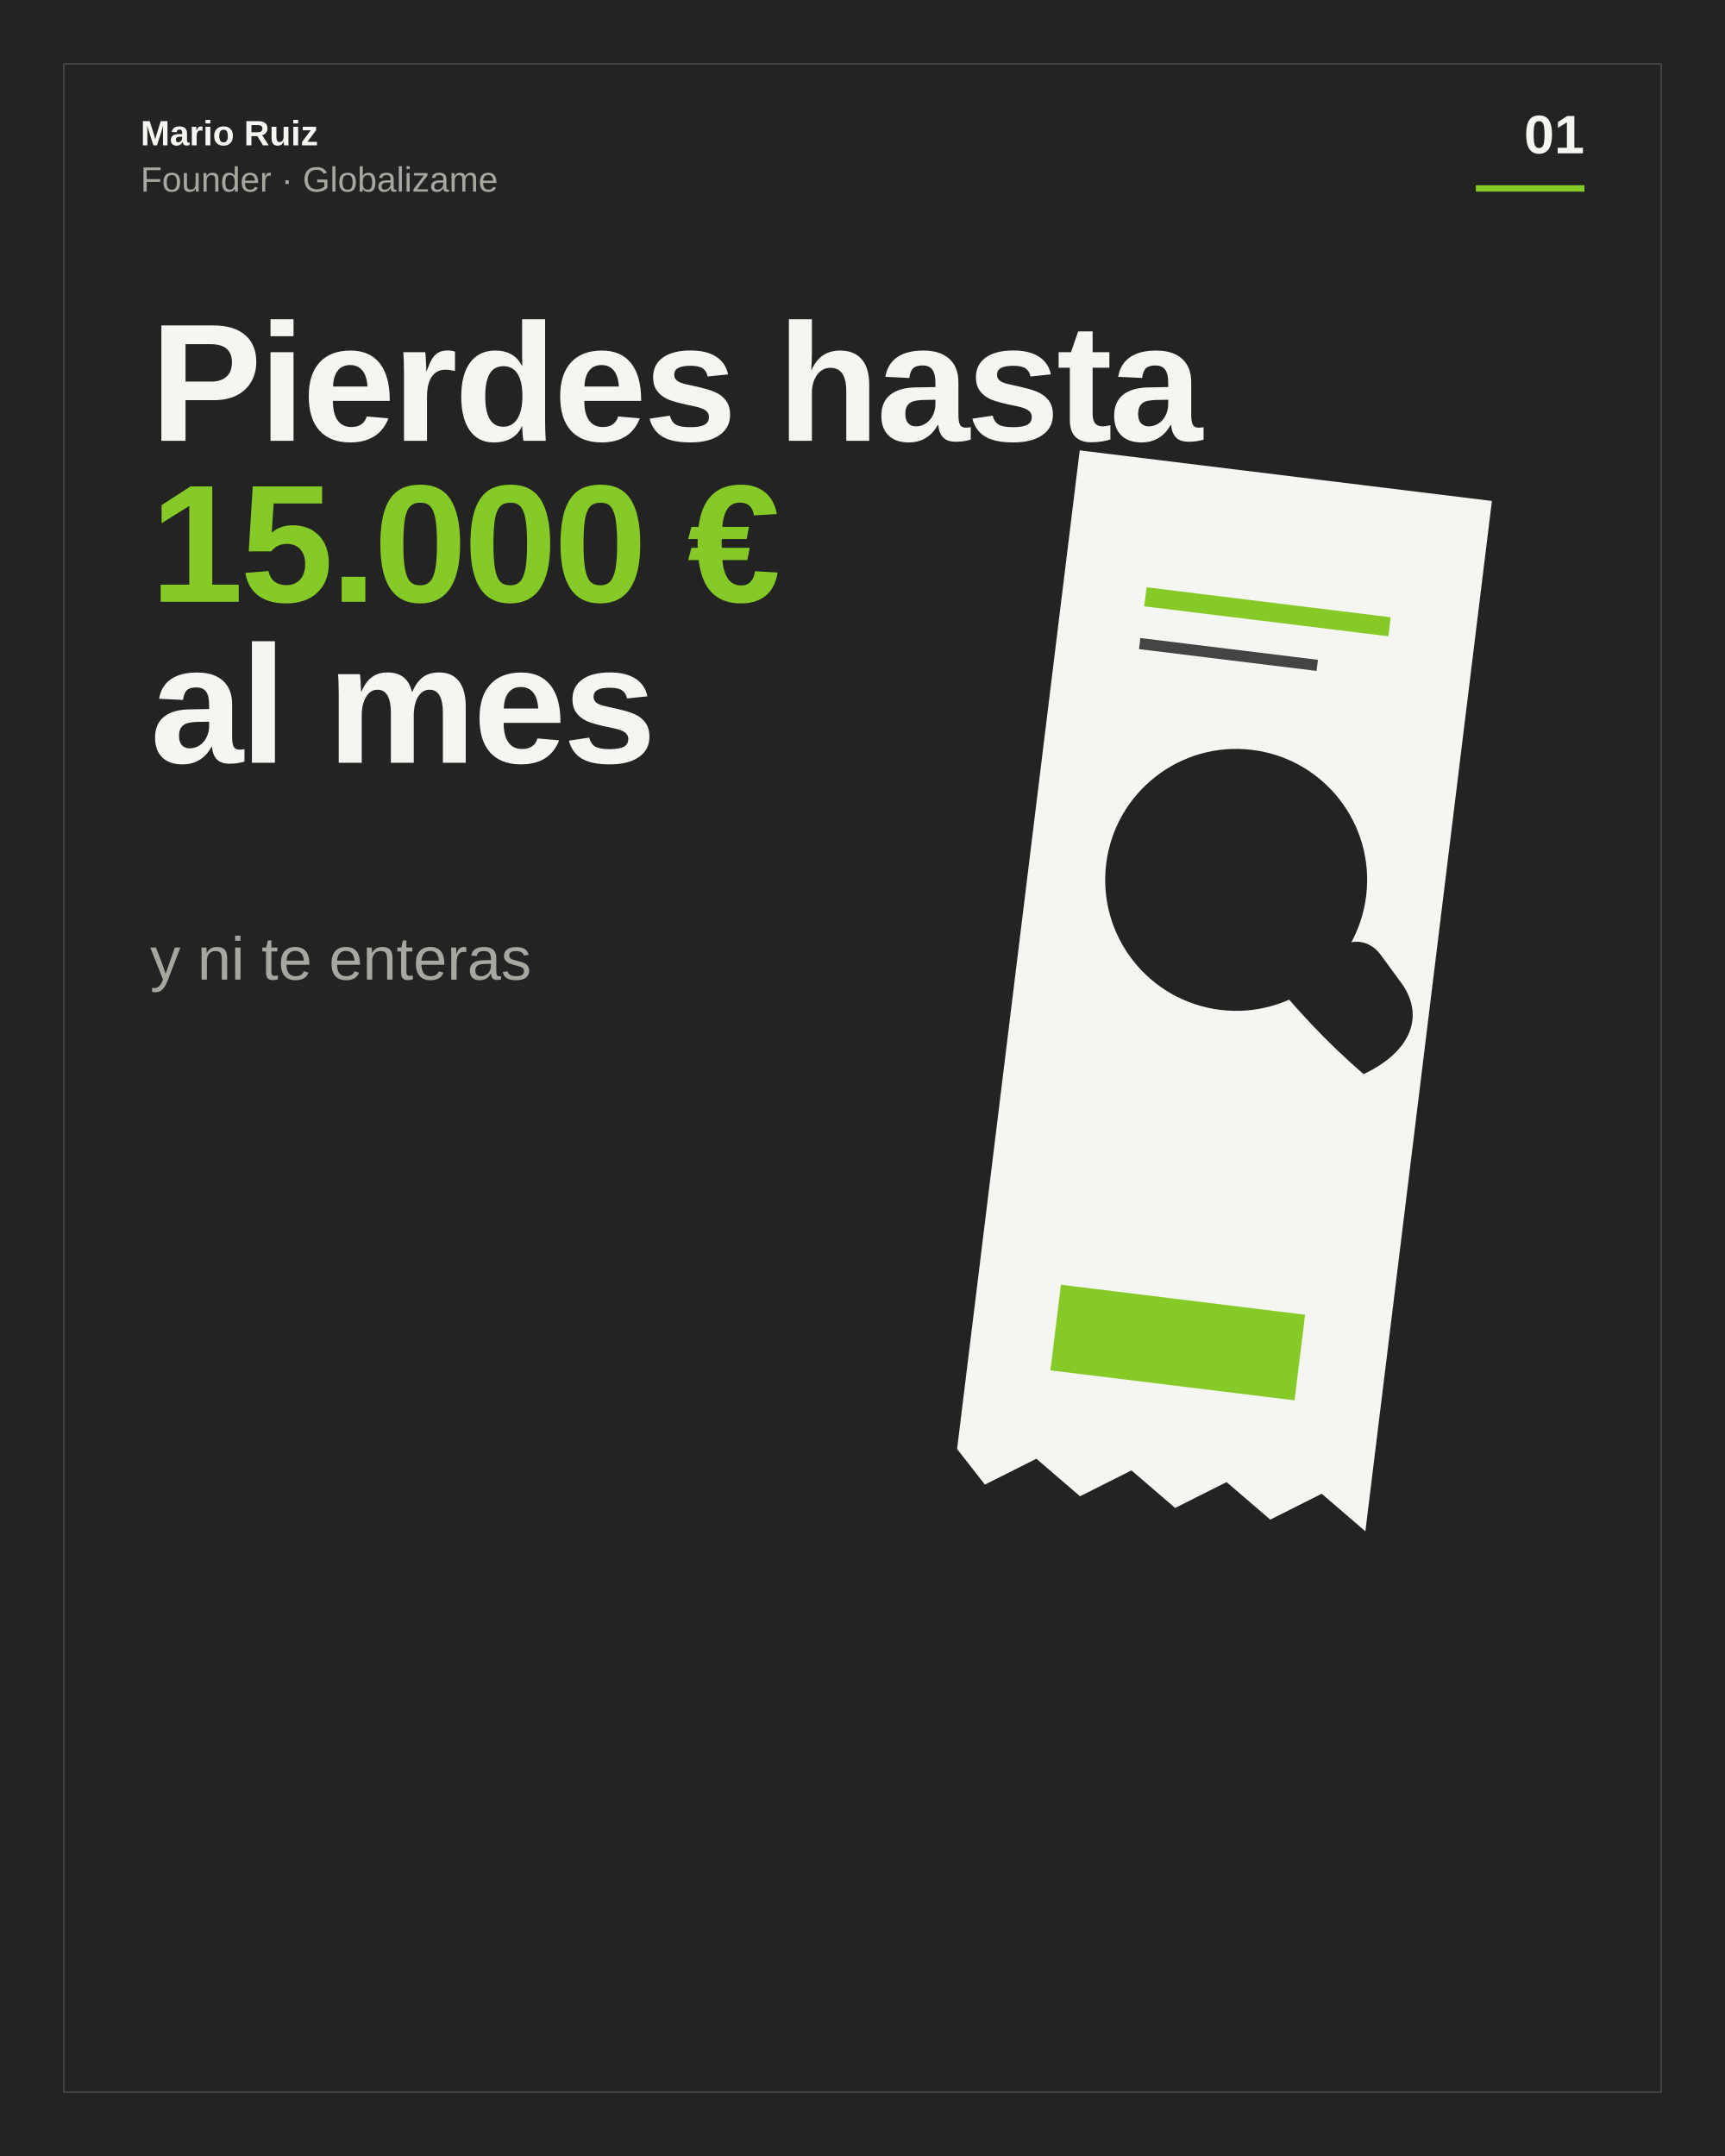
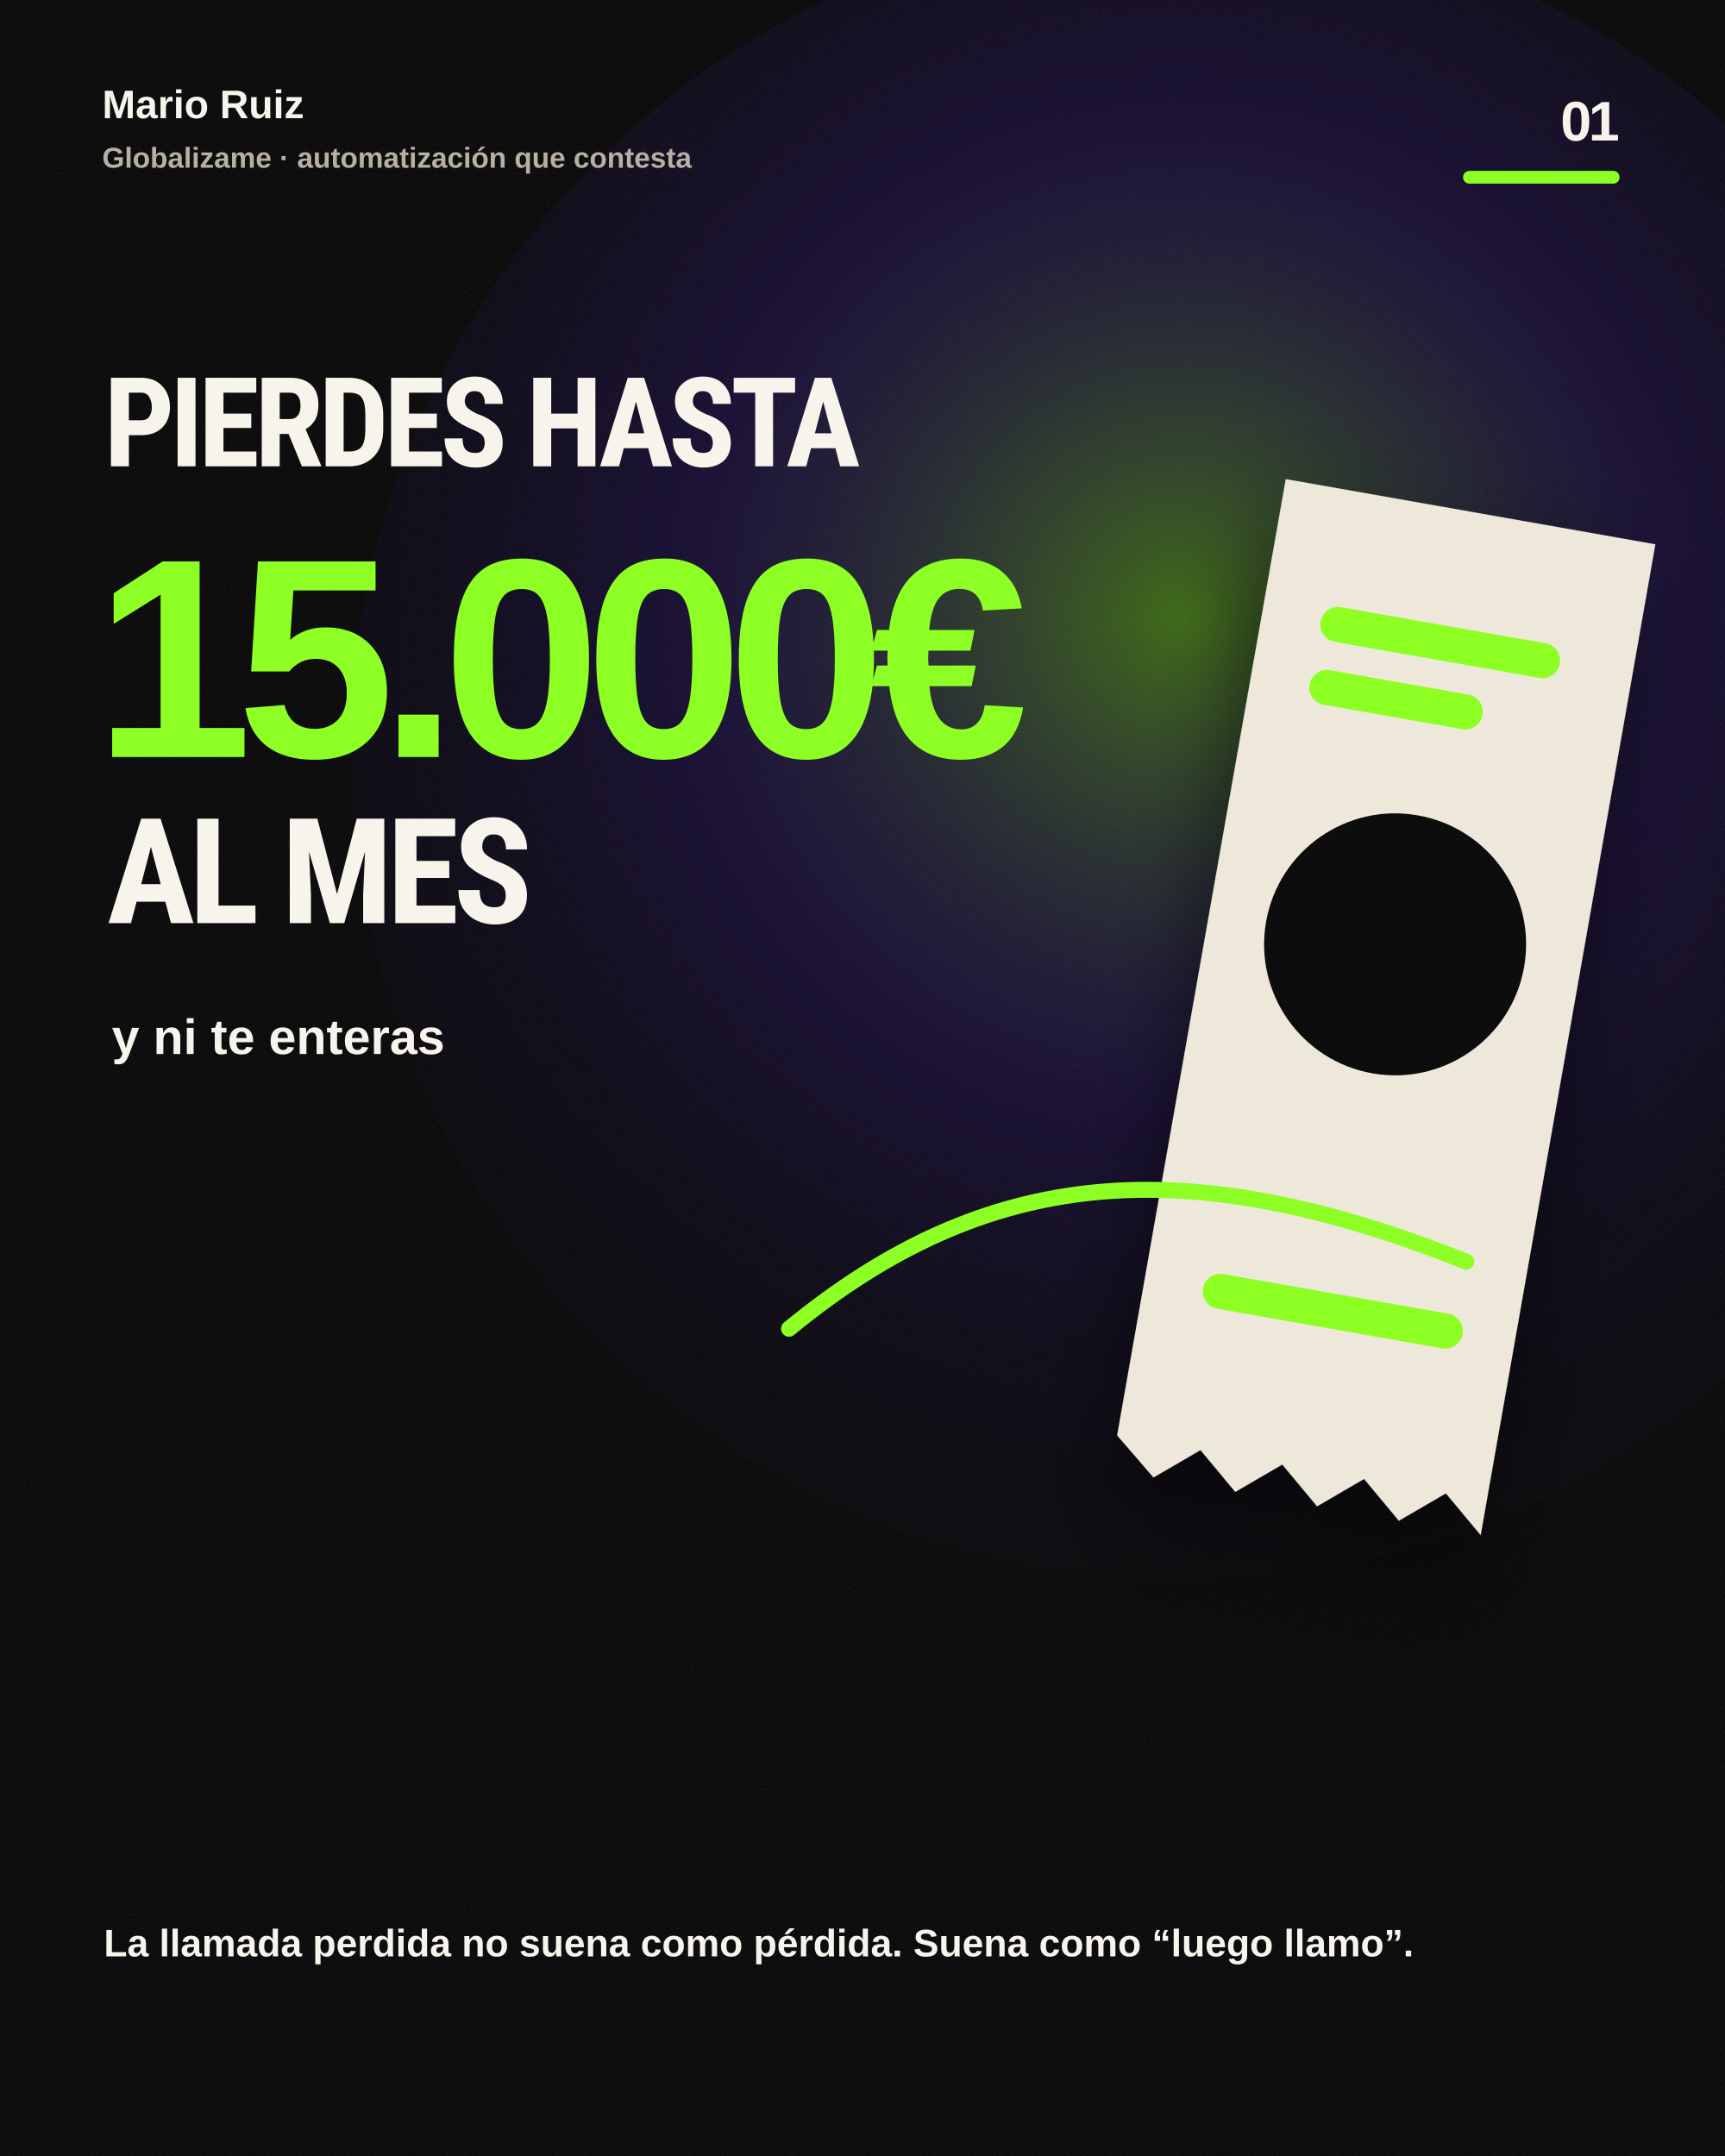
- <svg xmlns="http://www.w3.org/2000/svg" width="1080" height="1350" viewBox="0 0 1080 1350">
+ <svg xmlns="http://www.w3.org/2000/svg" width="1080" height="1350" viewBox="0 0 1080 1350" fill="#F7F4EC">
+   <defs>
+     <radialGradient id="glow" cx="50%" cy="42%" r="70%">
+       <stop offset="0%" stop-color="#8DFF24" stop-opacity=".55" />
+       <stop offset="42%" stop-color="#6129FF" stop-opacity=".24" />
+       <stop offset="100%" stop-color="#070707" stop-opacity="0" />
+     </radialGradient>
+     <linearGradient id="blueDrench" x1="0" y1="0" x2="1" y2="1">
+       <stop offset="0%" stop-color="#008CEB" />
+       <stop offset="58%" stop-color="#00A7FF" />
+       <stop offset="100%" stop-color="#0053B8" />
+     </linearGradient>
+     <linearGradient id="paperFade" x1="0" y1="0" x2="0" y2="1">
+       <stop offset="0%" stop-color="#F8F6EF" />
+       <stop offset="100%" stop-color="#D9D1C4" />
+     </linearGradient>
+     <filter id="softShadow" x="-30%" y="-30%" width="160%" height="160%">
+       <feDropShadow dx="0" dy="34" stdDeviation="34" flood-color="#000" flood-opacity=".55" />
+     </filter>
+     <filter id="hardShadow" x="-20%" y="-20%" width="150%" height="150%">
+       <feDropShadow dx="18" dy="24" stdDeviation="0" flood-color="#000" flood-opacity=".25" />
+     </filter>
+     <filter id="grain">
+       <feTurbulence type="fractalNoise" baseFrequency=".9" numOctaves="3" seed="12" />
+       <feColorMatrix type="saturate" values="0" />
+       <feComponentTransfer>
+         <feFuncA type="table" tableValues="0 .12" />
+       </feComponentTransfer>
+     </filter>
+     <pattern id="grid" width="72" height="72" patternUnits="userSpaceOnUse">
+       <path d="M72 0H0V72" fill="none" stroke="#FFFFFF" stroke-opacity=".12" stroke-width="1" />
+     </pattern>
+   </defs>
  <style>
-   .display{font-family:"Aptos Display",Arial,sans-serif;font-weight:800;letter-spacing:-3px;fill:#F5F5F2}
-   .headline{font-family:"Aptos Display",Arial,sans-serif;font-weight:750;letter-spacing:-2px;fill:#F5F5F2}
-   .body{font-family:Aptos,Arial,sans-serif;font-weight:500;fill:#F5F5F2}
-   .meta{font-family:Aptos,Arial,sans-serif;font-size:22px;font-weight:500;fill:#F5F5F2}
-   .strong{font-weight:700}.muted{fill:#A7A7A2}.green{fill:#86CA28}
-   .count{font-family:"Aptos Display",Arial,sans-serif;font-size:34px;font-weight:800;fill:#F5F5F2}
-   .source{font-family:Aptos,Arial,sans-serif;font-size:19px;fill:#A7A7A2}
-   .line{stroke:#86CA28;stroke-width:5;fill:none}.dim{stroke:#444444;stroke-width:4;fill:none}
+     .display{font-family:"Arial Black","Impact","Aptos Display",Arial,sans-serif;font-weight:900;letter-spacing:-.055em}
+     .condensed{font-family:"Arial Narrow","Roboto Condensed","Aptos",Arial,sans-serif;font-weight:900;letter-spacing:-.04em}
+     .body{font-family:Aptos,Arial,sans-serif;font-weight:600}
+     .small{font-family:Aptos,Arial,sans-serif;font-weight:700}
+     .accent{fill:#8DFF24}
+     .dark{fill:#070707}
+     .paper{fill:#EDE8DA}
+     .stroke{stroke:#8DFF24;stroke-width:10;fill:none;stroke-linecap:round;stroke-linejoin:round}
  </style>
-   <rect width="1080" height="1350" fill="#232323" />
-   <rect x="40" y="40" width="1000" height="1270" fill="none" stroke="#444444" />
-   <text x="88" y="91" class="meta strong">Mario Ruiz</text>
-   <text x="88" y="120" class="meta muted">Founder · Globalizame</text>
-   <text x="992" y="96" text-anchor="end" class="count">01</text>
-   <rect x="924" y="116" width="68" height="4" fill="#86CA28" />
-   <text x="94" y="276" text-anchor="start" class="headline" font-size="105">Pierdes hasta</text>
-   <text x="94" y="376.8" text-anchor="start" class="headline" font-size="105">
-     <tspan class="green">15.000 €</tspan>
+   <rect width="1080" height="1350" fill="#070707" />
+   <circle cx="740" cy="470" r="520" fill="url(#glow)" opacity=".72" />
+   <rect width="1080" height="1350" filter="url(#grain)" opacity=".62" />
+   <g>
+     <text x="64" y="74" class="body" font-size="25" fill="#F7F4EC">Mario Ruiz</text>
+     <text x="64" y="105" class="small" font-size="18" fill="#B8B0A3">Globalizame · automatización que contesta</text>
+     <text x="1014" y="88" text-anchor="end" class="display" font-size="35" fill="#F7F4EC">01</text>
+     <rect x="916" y="107" width="98" height="8" rx="4" fill="#8DFF24" />
+   </g>
+   <text x="65" y="292" class="condensed" font-size="78" fill="#F7F4EC">PIERDES HASTA</text>
+   <text x="59" y="474" class="display accent" font-size="178">15.000€</text>
+   <text x="67" y="578" class="condensed" font-size="92" fill="#F7F4EC">AL MES</text>
+   <text x="70" y="660" class="body" font-size="31" fill="#F7F4EC">
+     <tspan x="70" dy="0">y ni te enteras</tspan>
  </text>
-   <text x="94" y="477.6" text-anchor="start" class="headline" font-size="105">al mes</text>
-   <text x="94" y="613.4" class="body muted" font-size="38">
-     <tspan x="94" dy="0">y ni te enteras</tspan>
-   </text>
-   <g transform="translate(676 282) rotate(7)">
-     <path d="M0 0 H260 V650 L230 630 200 650 170 630 140 650 110 630 80 650 50 630 20 650 0 630Z" fill="#F5F5F2" />
-     <circle cx="130" cy="255" r="82" fill="#232323" />
-     <path d="M78 218 C98 190 120 188 137 207 L151 223 C158 231 157 242 148 249 L134 260 C149 279 165 293 186 305 L198 291 C205 282 217 282 225 290 L241 307 C258 326 251 349 224 366 C176 334 124 284 78 218Z" fill="#232323" />
-     <rect x="52" y="80" width="154" height="12" fill="#86CA28" />
-     <rect x="52" y="112" width="112" height="7" fill="#444444" />
-     <rect x="52" y="520" width="154" height="54" fill="#86CA28" />
+   <g transform="translate(805 300) rotate(10)" filter="url(#softShadow)">
+     <path d="M0 0h235v630l-26-22-26 22-26-22-26 22-26-22-26 22-26-22-26 22-27-22Z" fill="#EDE8DA" />
+     <circle cx="118" cy="275" r="82" fill="#070707" />
+     <path d="M48 84h130M48 124h88M48 508h143" stroke="#8DFF24" stroke-width="22" stroke-linecap="round" />
  </g>
+   <path d="M494 832C618 730 742 720 918 790" class="stroke" />
+   <text x="65" y="1225" class="small" font-size="24">La llamada perdida no suena como pérdida. Suena como “luego llamo”.</text>
</svg>
